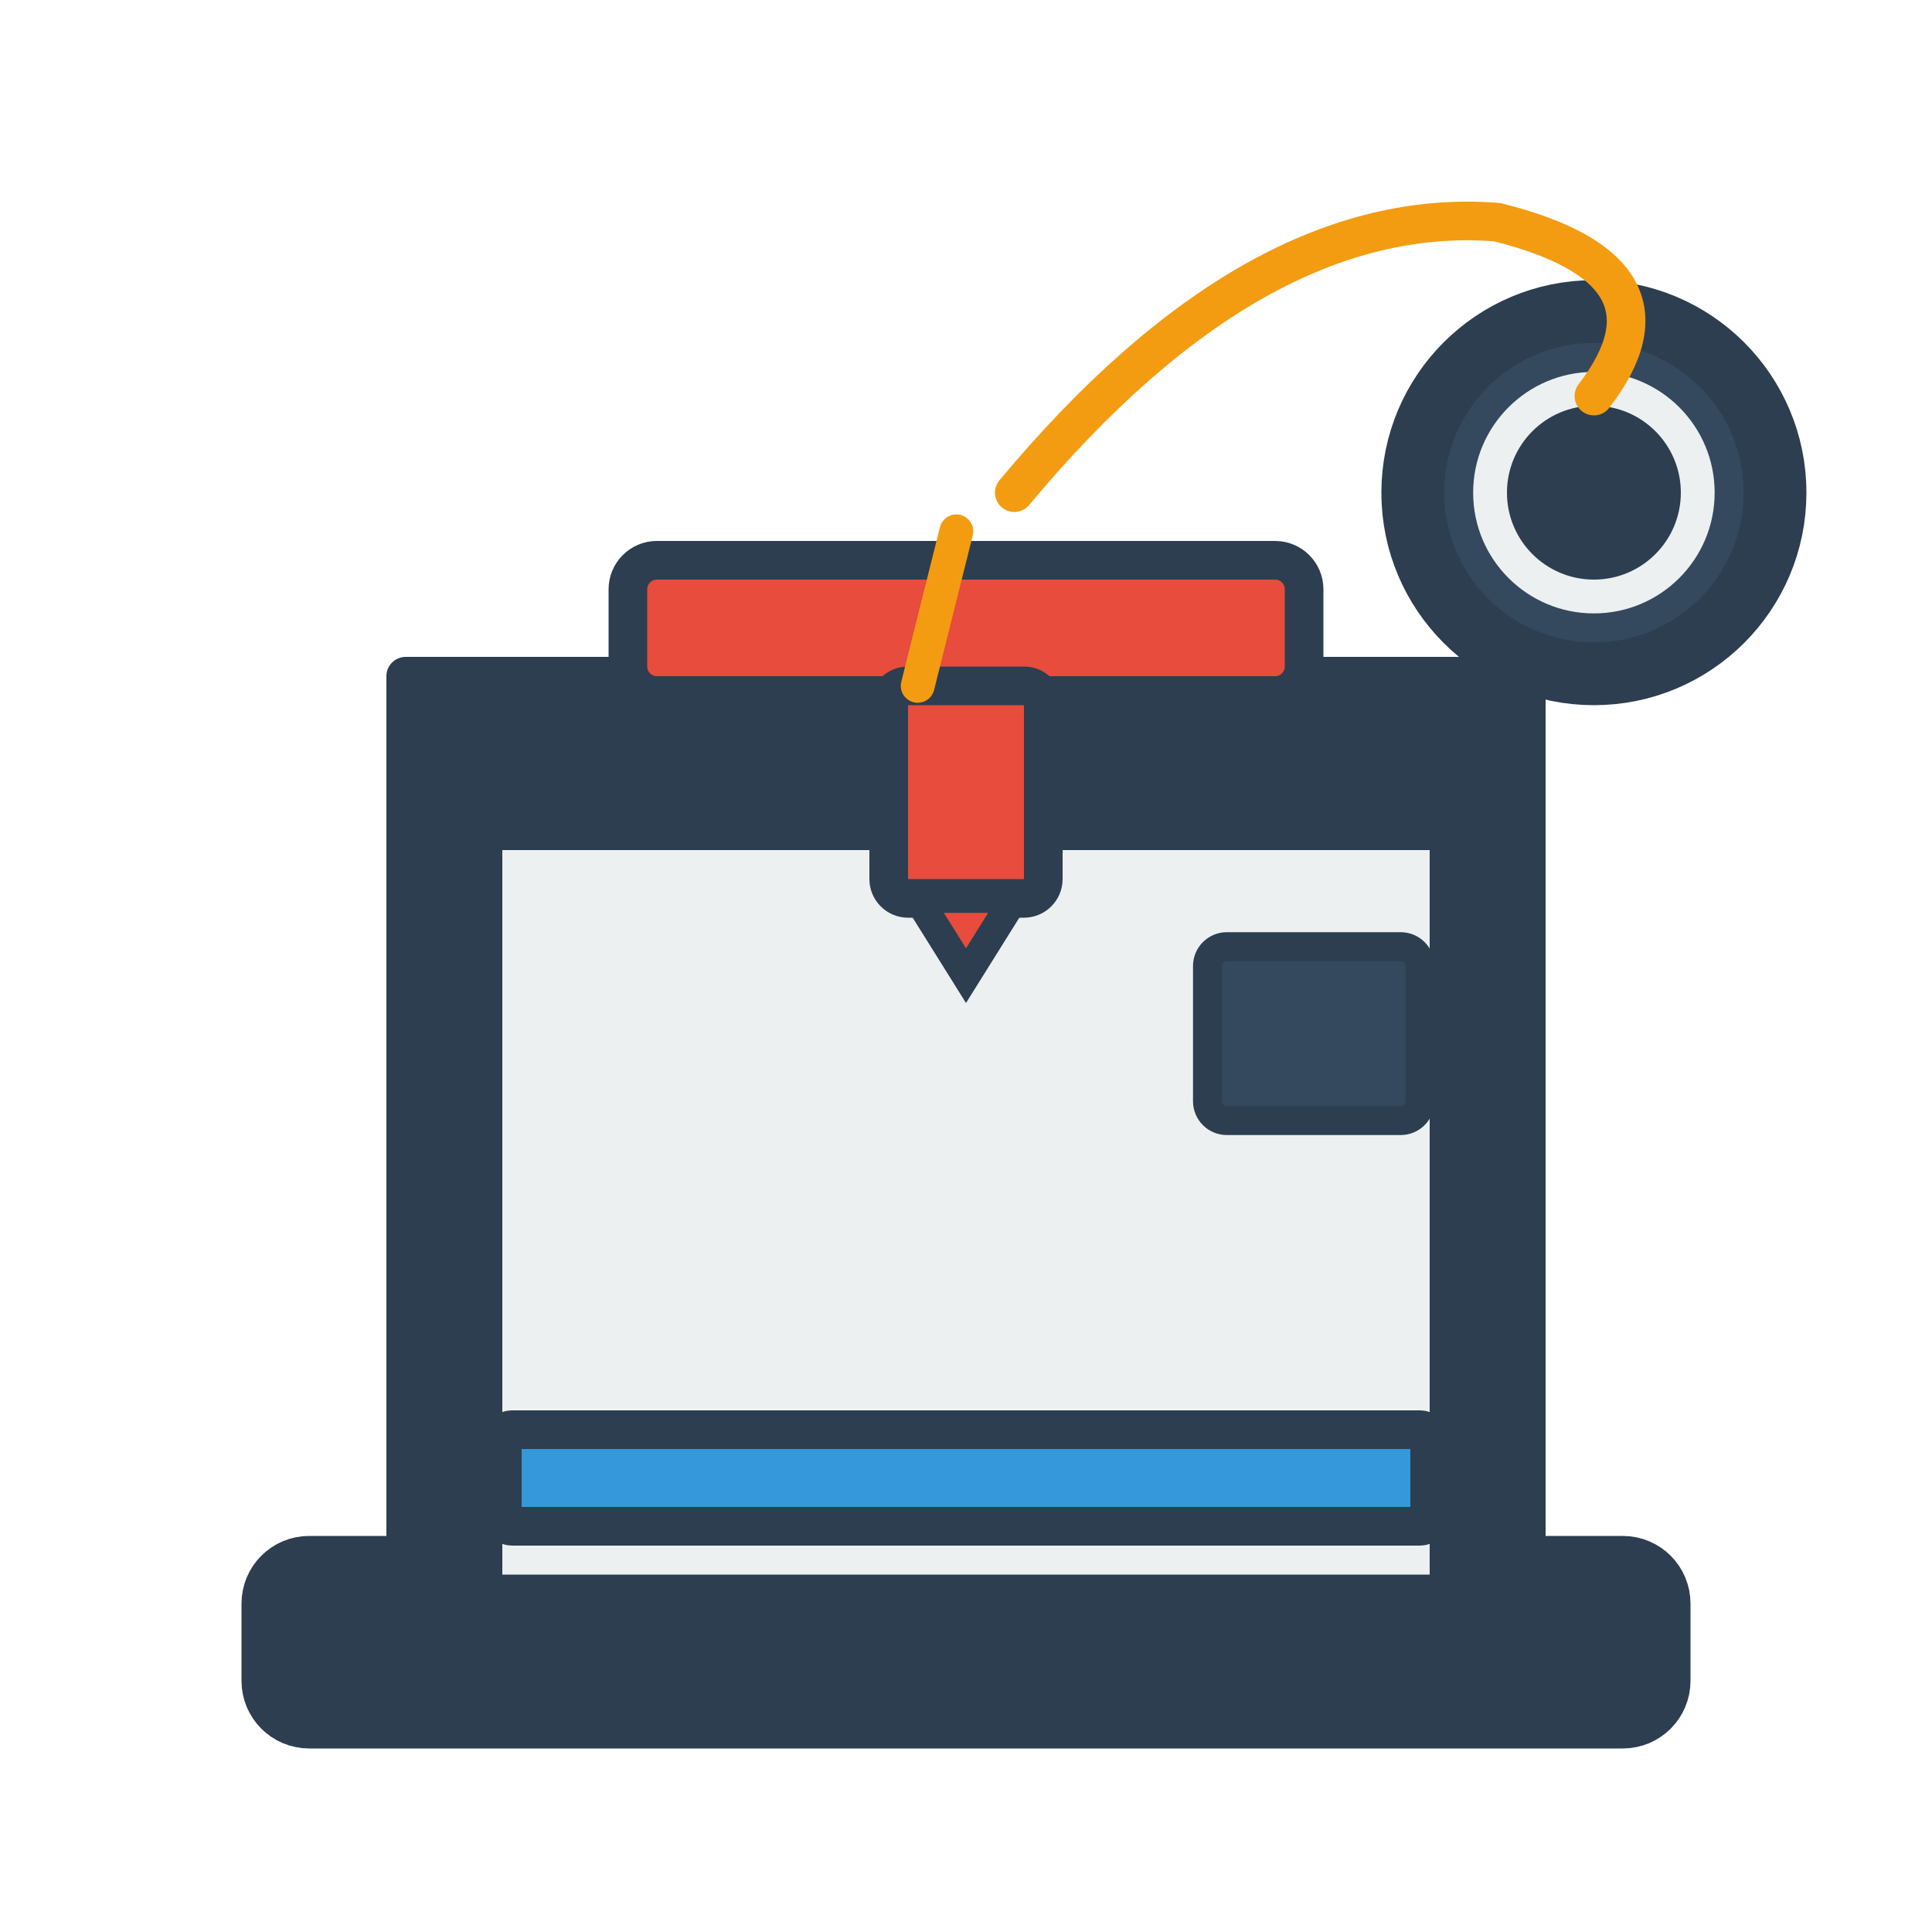
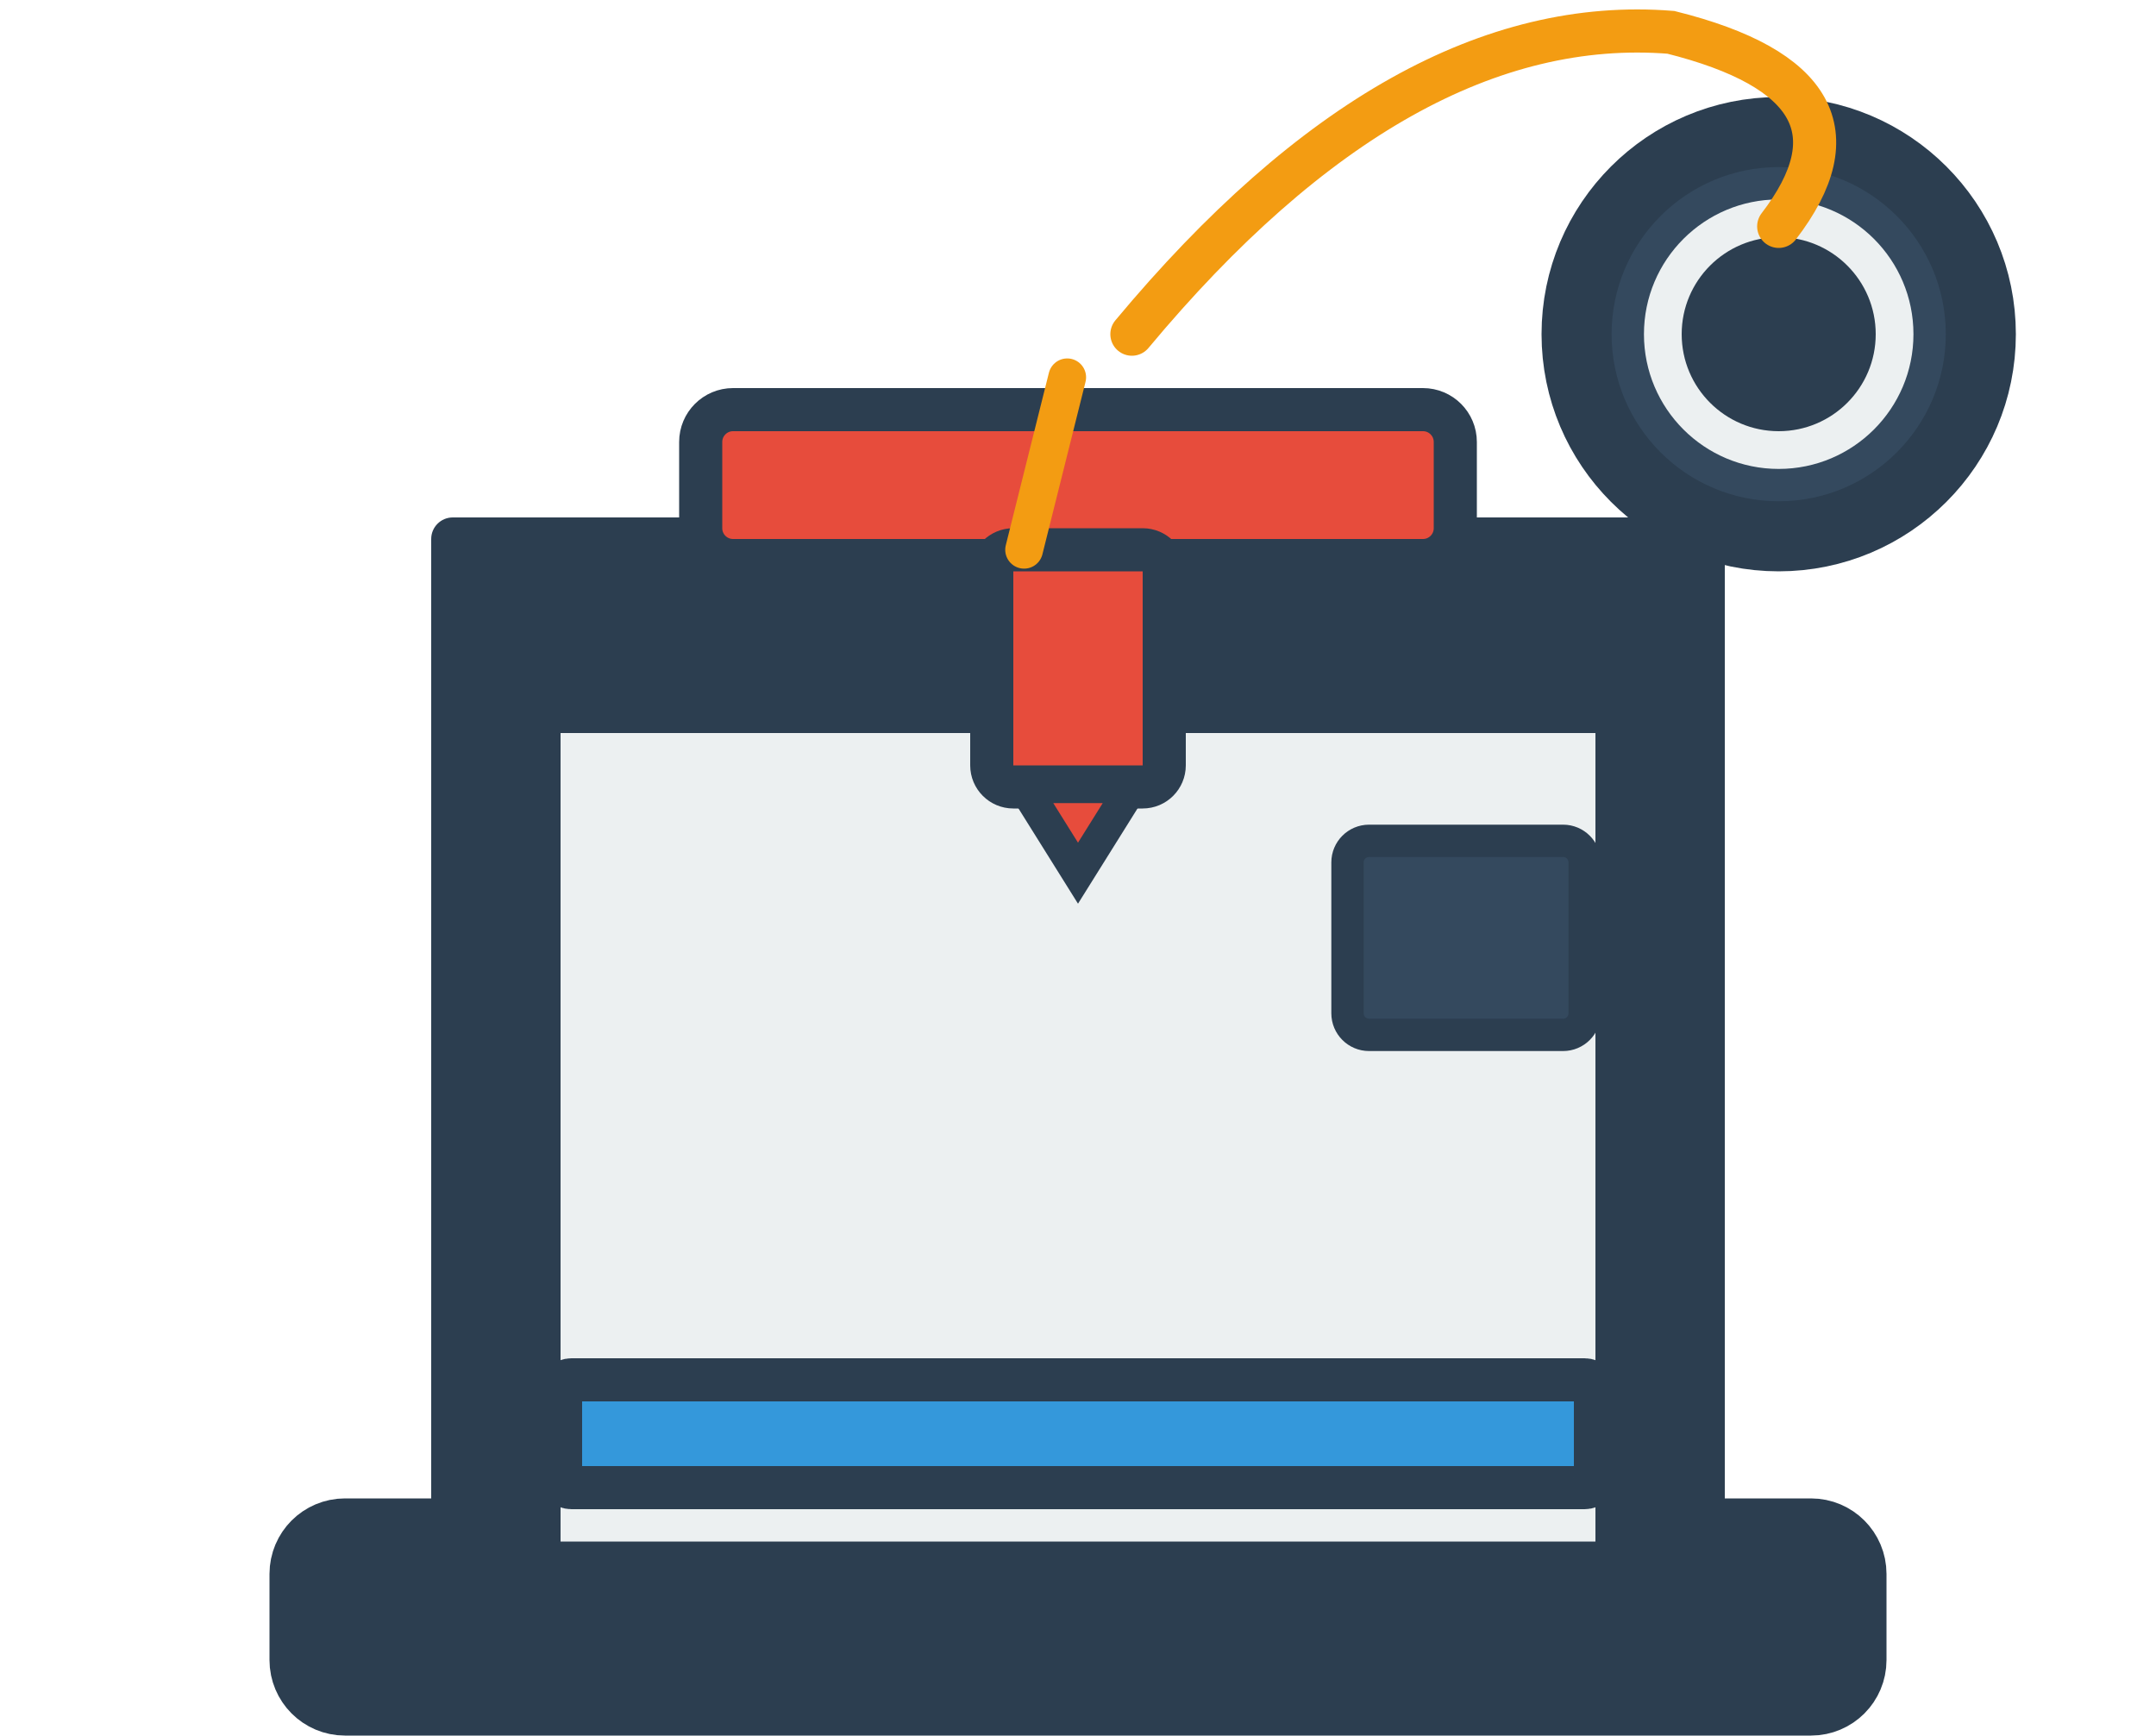
- <svg xmlns="http://www.w3.org/2000/svg" width="200" height="200" viewBox="0 0 200 200" fill="none">
-   <g transform="translate(0, 8)">
-     <rect x="30" y="156" width="140" height="12" rx="2" fill="#2C3E50" stroke="#2C3E50" stroke-width="10" />
-     <rect x="45" y="75" width="110" height="85" rx="4" fill="#ECF0F1" stroke="#2C3E50" stroke-width="10" />
-     <rect x="52" y="140" width="96" height="10" rx="1" fill="#3498DB" stroke="#2C3E50" stroke-width="4" />
-     <rect x="40" y="65" width="12" height="95" rx="2" fill="#2C3E50" />
-     <rect x="148" y="65" width="12" height="95" rx="2" fill="#2C3E50" />
-     <rect x="40" y="60" width="120" height="12" rx="2" fill="#2C3E50" />
-     <rect x="65" y="50" width="70" height="14" rx="3" fill="#E74C3C" stroke="#2C3E50" stroke-width="4" />
-     <rect x="92" y="63" width="16" height="22" rx="2" fill="#E74C3C" stroke="#2C3E50" stroke-width="4" />
-     <polygon points="95,85 105,85 100,93" fill="#E74C3C" stroke="#2C3E50" stroke-width="3" />
-     <rect x="125" y="90" width="22" height="18" rx="2" fill="#34495E" stroke="#2C3E50" stroke-width="3" />
-     <circle cx="165" cy="43" r="18" fill="#ECF0F1" stroke="#2C3E50" stroke-width="8" />
-     <circle cx="165" cy="43" r="9" fill="#2C3E50" />
-     <circle cx="165" cy="43" r="14" fill="none" stroke="#34495E" stroke-width="3" />
-     <path d="M165 33 Q 175 20 155 15 Q 130 13 105 43" fill="none" stroke="#F39C12" stroke-width="4" stroke-linecap="round" />
-     <line x1="99" y1="47" x2="95" y2="63" stroke="#F39C12" stroke-width="3.5" stroke-linecap="round" />
-   </g>
+ <svg xmlns="http://www.w3.org/2000/svg" width="200" height="161" viewBox="0 12 200 161" fill="none">
+   <rect x="30" y="156" width="140" height="12" rx="2" fill="#2C3E50" stroke="#2C3E50" stroke-width="10" />
+   <rect x="45" y="75" width="110" height="85" rx="4" fill="#ECF0F1" stroke="#2C3E50" stroke-width="10" />
+   <rect x="52" y="140" width="96" height="10" rx="1" fill="#3498DB" stroke="#2C3E50" stroke-width="4" />
+   <rect x="40" y="65" width="12" height="95" rx="2" fill="#2C3E50" />
+   <rect x="148" y="65" width="12" height="95" rx="2" fill="#2C3E50" />
+   <rect x="40" y="60" width="120" height="12" rx="2" fill="#2C3E50" />
+   <rect x="65" y="50" width="70" height="14" rx="3" fill="#E74C3C" stroke="#2C3E50" stroke-width="4" />
+   <rect x="92" y="63" width="16" height="22" rx="2" fill="#E74C3C" stroke="#2C3E50" stroke-width="4" />
+   <polygon points="95,85 105,85 100,93" fill="#E74C3C" stroke="#2C3E50" stroke-width="3" />
+   <rect x="125" y="90" width="22" height="18" rx="2" fill="#34495E" stroke="#2C3E50" stroke-width="3" />
+   <circle cx="165" cy="43" r="18" fill="#ECF0F1" stroke="#2C3E50" stroke-width="8" />
+   <circle cx="165" cy="43" r="9" fill="#2C3E50" />
+   <circle cx="165" cy="43" r="14" fill="none" stroke="#34495E" stroke-width="3" />
+   <path d="M165 33 Q 175 20 155 15 Q 130 13 105 43" fill="none" stroke="#F39C12" stroke-width="4" stroke-linecap="round" />
+   <line x1="99" y1="47" x2="95" y2="63" stroke="#F39C12" stroke-width="3.5" stroke-linecap="round" />
</svg>
